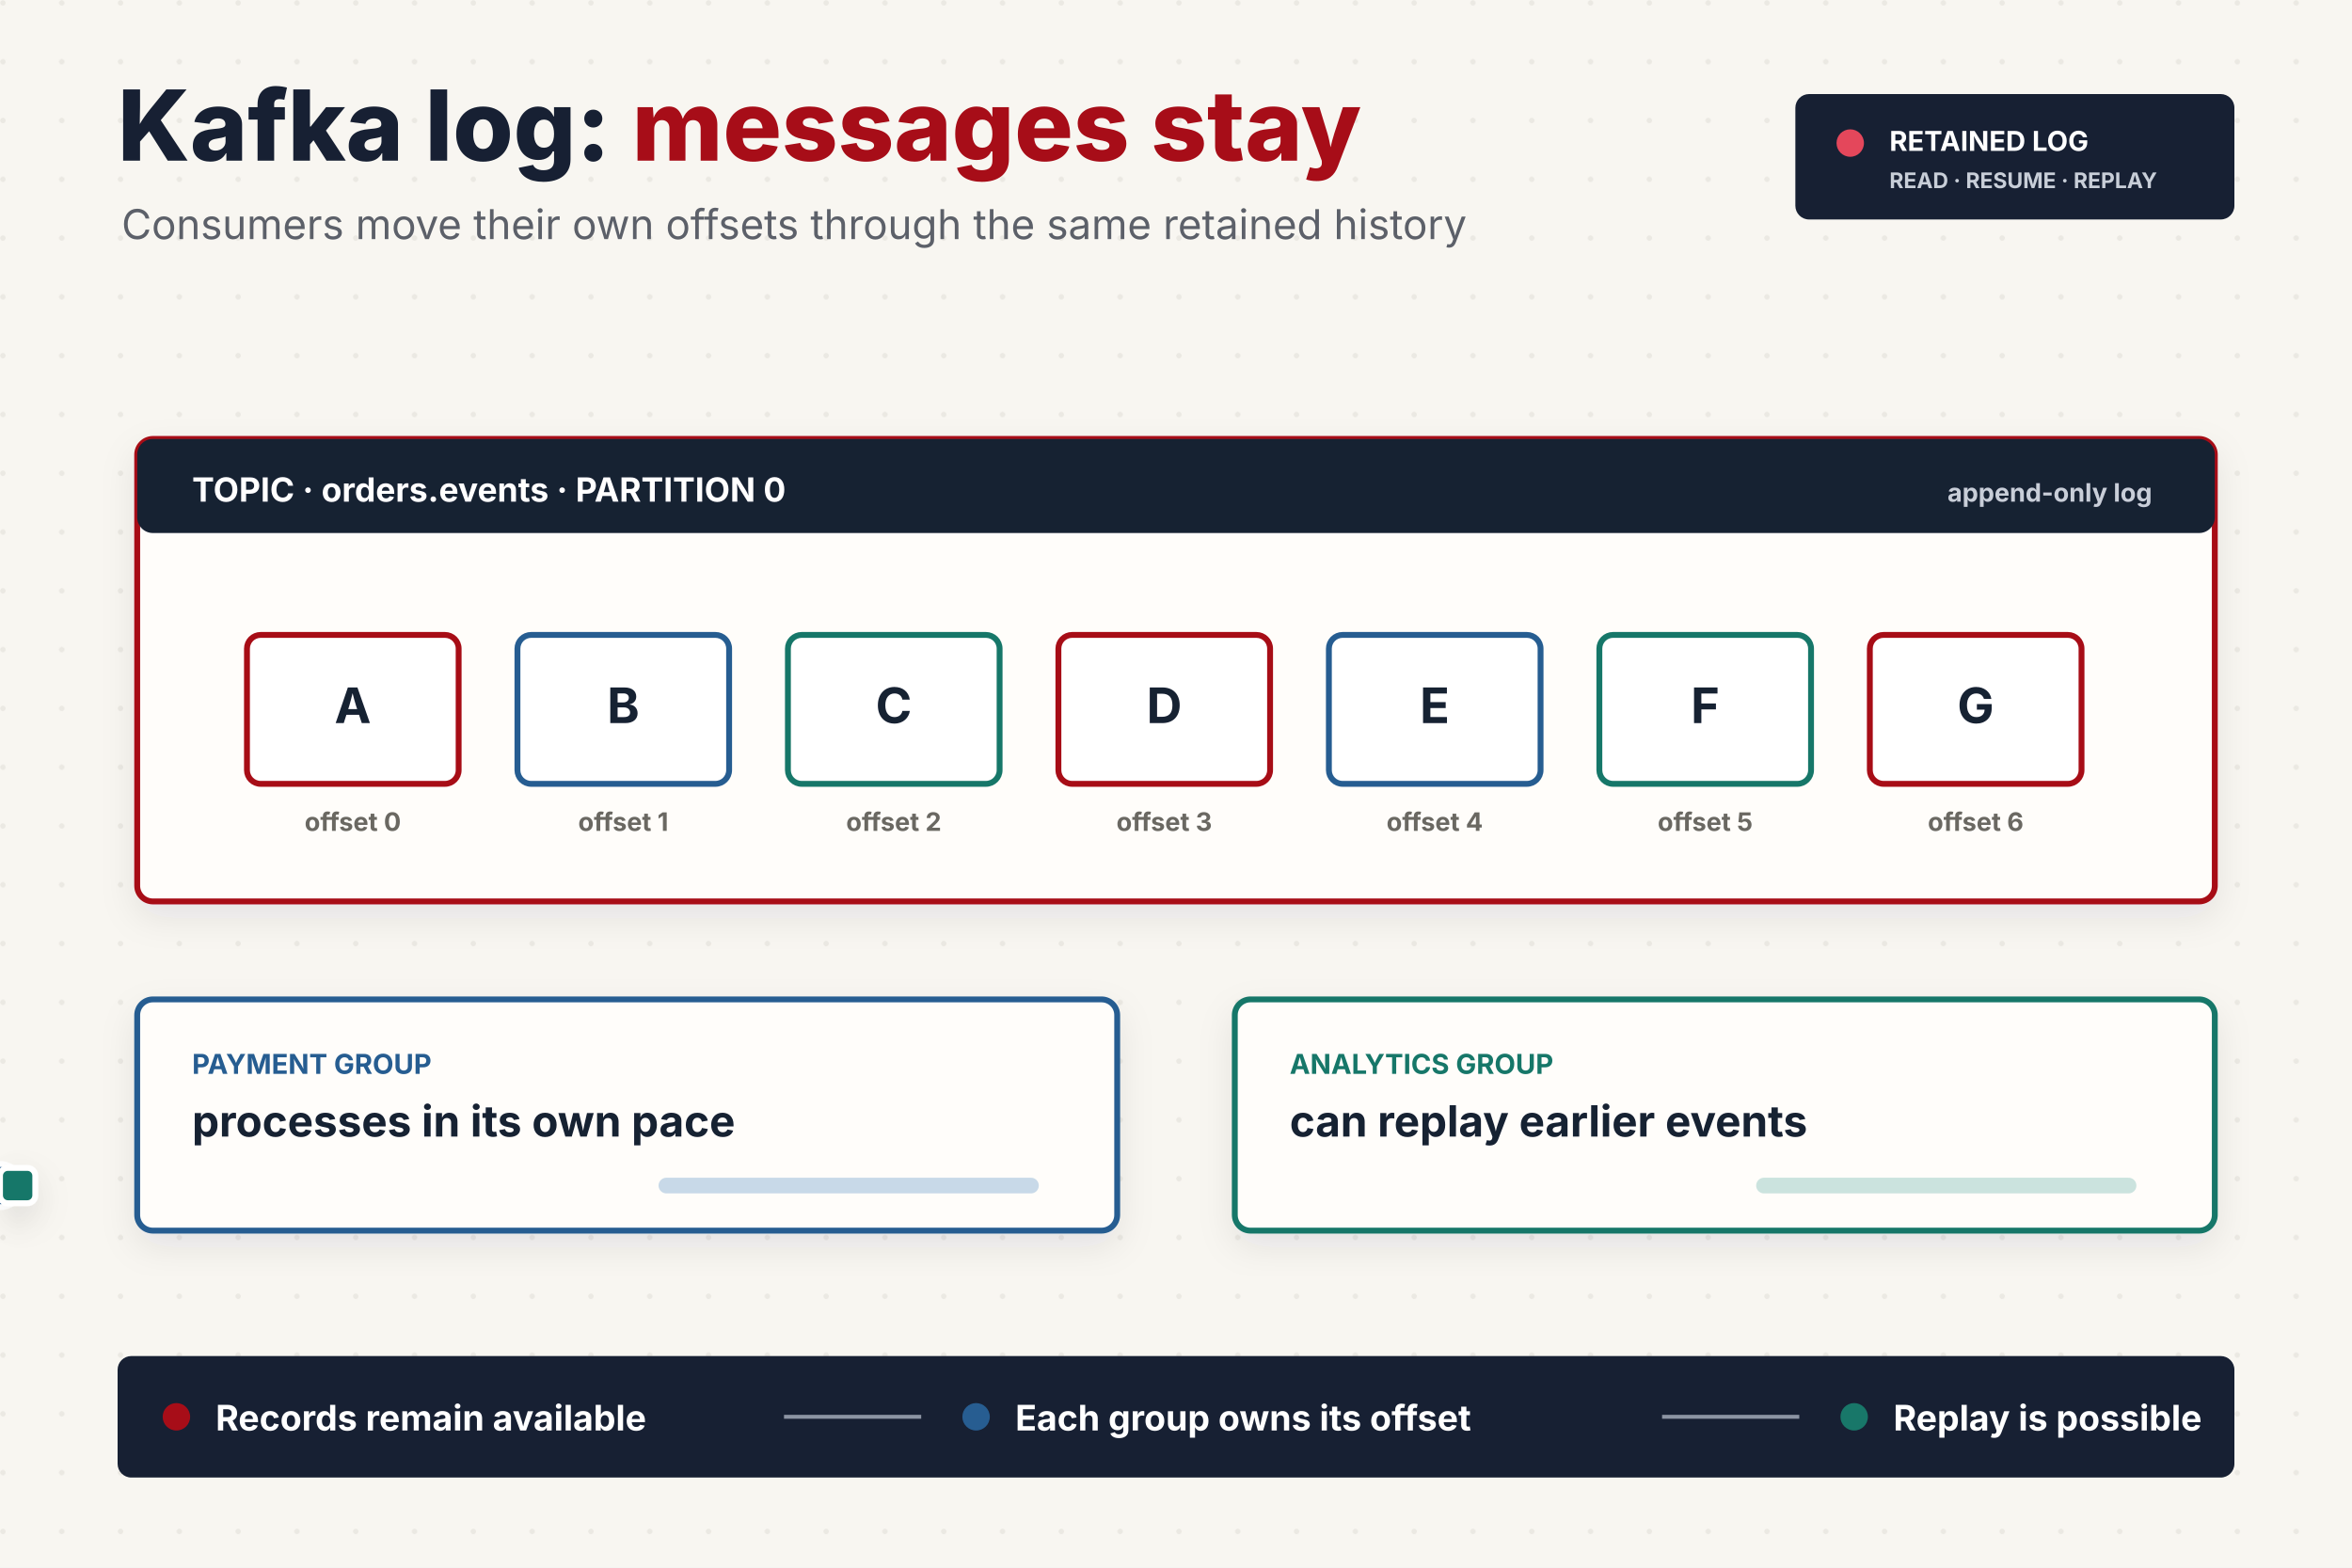
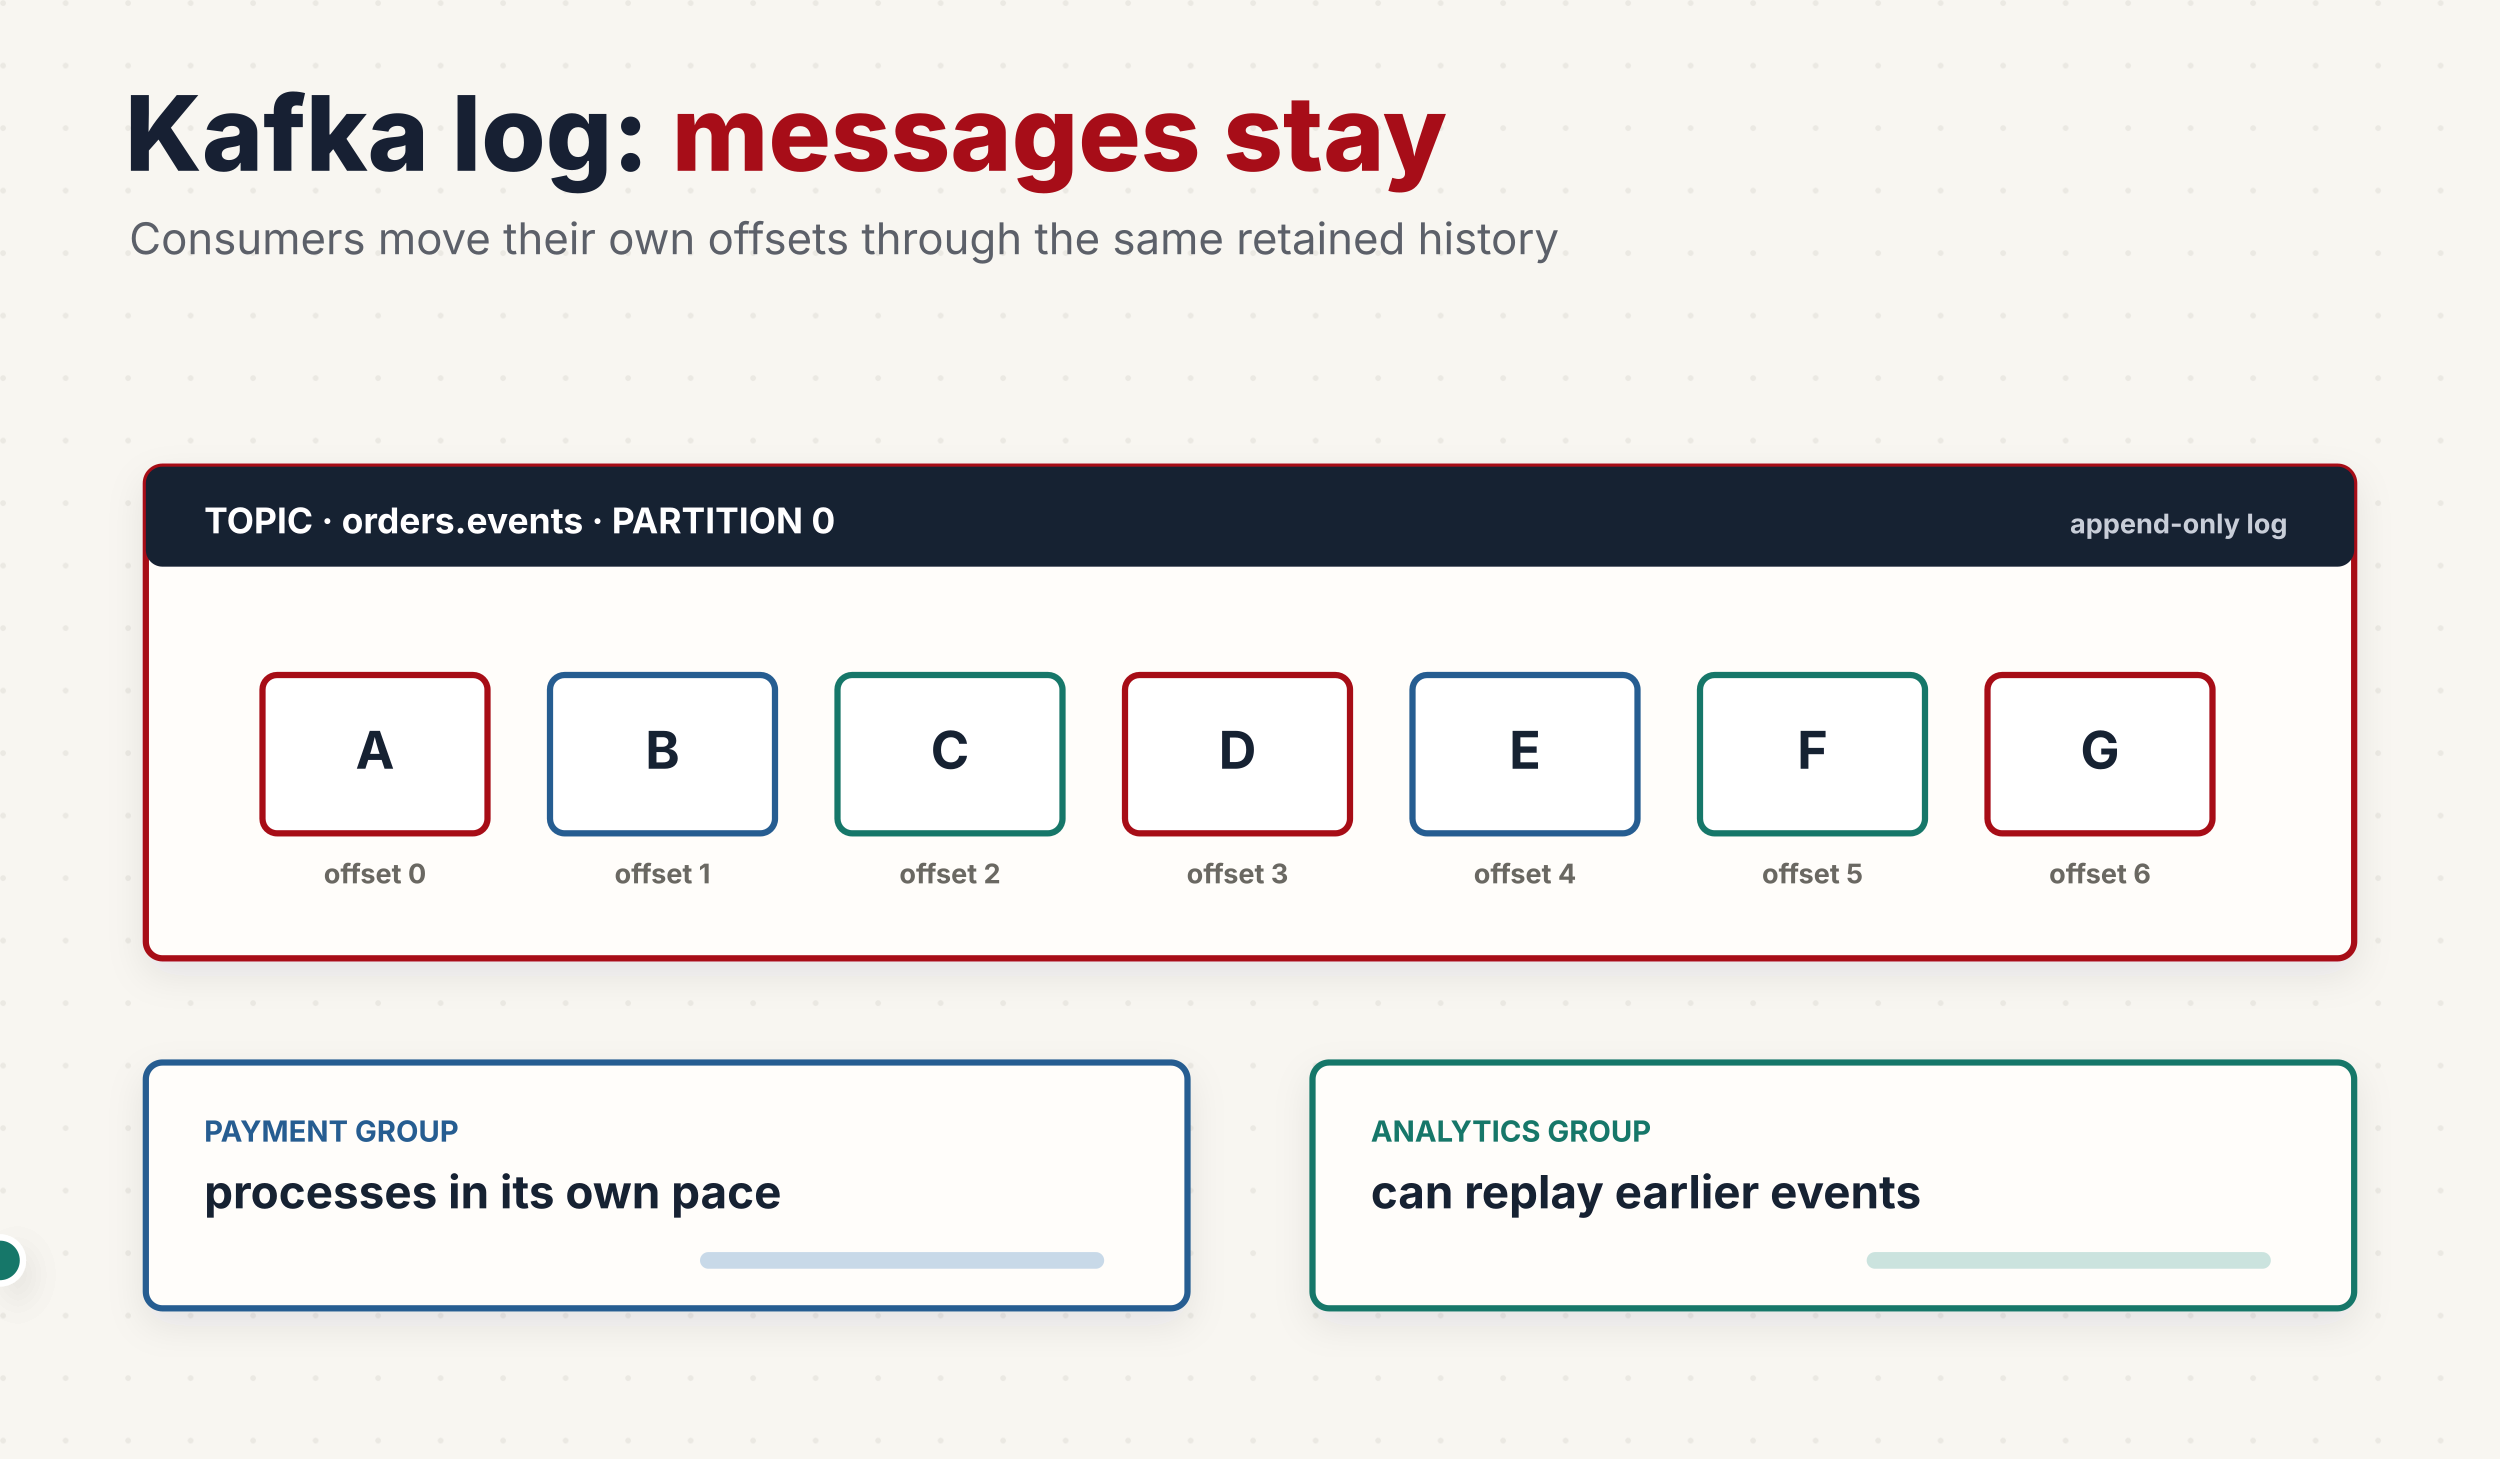
- <svg xmlns="http://www.w3.org/2000/svg" width="960" height="640" viewBox="0 0 1200 800" role="img" aria-labelledby="title desc">
+ <svg xmlns="http://www.w3.org/2000/svg" width="960" height="560" viewBox="0 0 1200 700" role="img" aria-labelledby="title desc">
  <defs>
    <pattern id="grid" width="30" height="30" patternUnits="userSpaceOnUse">
      <circle cx="1.5" cy="1.5" r="1.4" fill="#d9d6cf" opacity=".42" />
    </pattern>
    <filter id="shadow" x="-20%" y="-20%" width="140%" height="140%">
      <feDropShadow dx="0" dy="7" stdDeviation="9" flood-color="#172033" flood-opacity=".08" />
    </filter>
  </defs>
  <rect width="1200" height="800" fill="#f8f6f1" />
  <rect width="1200" height="800" fill="url(#grid)" />
  <g font-family="Inter,ui-sans-serif,system-ui,-apple-system,'Segoe UI',sans-serif">
    <text x="60" y="82" fill="#172033" font-size="50" font-weight="760">Kafka log: <tspan fill="#a70d18">messages stay</tspan>
    </text>
    <text x="62" y="122" fill="#5c6069" font-size="21">Consumers move their own offsets through the same retained history</text>
-     <g transform="translate(916 48)">
-       <rect width="224" height="64" rx="7" fill="#172033" />
-       <circle cx="28" cy="25" r="7" fill="#e4475b" />
-       <text x="48" y="29" fill="#fff" font-size="14" font-weight="750">RETAINED LOG</text>
-       <text x="48" y="48" fill="#c8ced8" font-size="11" font-weight="650">READ · RESUME · REPLAY</text>
-     </g>
    <g filter="url(#shadow)">
      <rect x="70" y="224" width="1060" height="236" rx="8" fill="#fffdfa" stroke="#a70d18" stroke-width="3" />
      <rect x="70" y="224" width="1060" height="48" rx="8" fill="#172033" />
      <text x="98" y="256" fill="#fff" font-size="17" font-weight="750">TOPIC · orders.events · PARTITION 0</text>
      <text x="1098" y="256" text-anchor="end" fill="#c8ced8" font-size="13" font-weight="650">append-only log</text>
      <g fill="#fff" stroke-width="3">
        <rect x="126" y="324" width="108" height="76" rx="7" stroke="#a70d18" />
        <rect x="264" y="324" width="108" height="76" rx="7" stroke="#275d91" />
        <rect x="402" y="324" width="108" height="76" rx="7" stroke="#187769" />
        <rect x="540" y="324" width="108" height="76" rx="7" stroke="#a70d18" />
        <rect x="678" y="324" width="108" height="76" rx="7" stroke="#275d91" />
        <rect x="816" y="324" width="108" height="76" rx="7" stroke="#187769" />
        <rect x="954" y="324" width="108" height="76" rx="7" stroke="#a70d18" />
      </g>
      <g fill="#172033" font-size="25" font-weight="750" text-anchor="middle">
        <text x="180" y="369">A</text>
        <text x="318" y="369">B</text>
        <text x="456" y="369">C</text>
        <text x="594" y="369">D</text>
        <text x="732" y="369">E</text>
        <text x="870" y="369">F</text>
        <text x="1008" y="369">G</text>
      </g>
      <g fill="#6a6862" font-size="13" font-weight="650" text-anchor="middle">
        <text x="180" y="424">offset 0</text>
        <text x="318" y="424">offset 1</text>
        <text x="456" y="424">offset 2</text>
        <text x="594" y="424">offset 3</text>
        <text x="732" y="424">offset 4</text>
        <text x="870" y="424">offset 5</text>
        <text x="1008" y="424">offset 6</text>
      </g>
    </g>
    <g filter="url(#shadow)">
      <rect x="70" y="510" width="500" height="118" rx="8" fill="#fffdfa" stroke="#275d91" stroke-width="3" />
      <text x="98" y="548" fill="#275d91" font-size="14" font-weight="750">PAYMENT GROUP</text>
      <text x="98" y="580" fill="#172033" font-size="22" font-weight="710">processes in its own pace</text>
      <path d="M340 605H526" stroke="#c8d9e8" stroke-width="8" stroke-linecap="round" />
      <circle cy="605" r="11" fill="#275d91" stroke="#fff" stroke-width="3">
        <animate attributeName="cx" values="350;516;516;350" keyTimes="0;.55;.86;1" dur="6s" repeatCount="indefinite" />
      </circle>
    </g>
    <g filter="url(#shadow)">
      <rect x="630" y="510" width="500" height="118" rx="8" fill="#fffdfa" stroke="#187769" stroke-width="3" />
      <text x="658" y="548" fill="#187769" font-size="14" font-weight="750">ANALYTICS GROUP</text>
      <text x="658" y="580" fill="#172033" font-size="22" font-weight="710">can replay earlier events</text>
      <path d="M900 605H1086" stroke="#cbe3de" stroke-width="8" stroke-linecap="round" />
-       <rect y="596" width="18" height="18" rx="4" fill="#187769" stroke="#fff" stroke-width="3">
-         <animate attributeName="x" values="900;1068;1068;934;900" keyTimes="0;.48;.68;.8;1" dur="6s" repeatCount="indefinite" />
-       </rect>
-     </g>
-     <g transform="translate(60 692)">
-       <rect width="1080" height="62" rx="7" fill="#172033" />
-       <circle cx="30" cy="31" r="7" fill="#a70d18" />
-       <text x="50" y="38" fill="#fff" font-size="18" font-weight="650">Records remain available</text>
-       <path d="M340 31H410" stroke="#8c94a3" stroke-width="2" />
-       <circle cx="438" cy="31" r="7" fill="#275d91" />
-       <text x="458" y="38" fill="#fff" font-size="18" font-weight="650">Each group owns its offset</text>
-       <path d="M788 31H858" stroke="#8c94a3" stroke-width="2" />
-       <circle cx="886" cy="31" r="7" fill="#187769" />
-       <text x="906" y="38" fill="#fff" font-size="18" font-weight="650">Replay is possible</text>
+       <circle cy="605" r="11" fill="#187769" stroke="#fff" stroke-width="3">
+         <animate attributeName="cx" values="910;1076;1076;944;910" keyTimes="0;.48;.68;.8;1" dur="6s" repeatCount="indefinite" />
+       </circle>
    </g>
  </g>
</svg>
